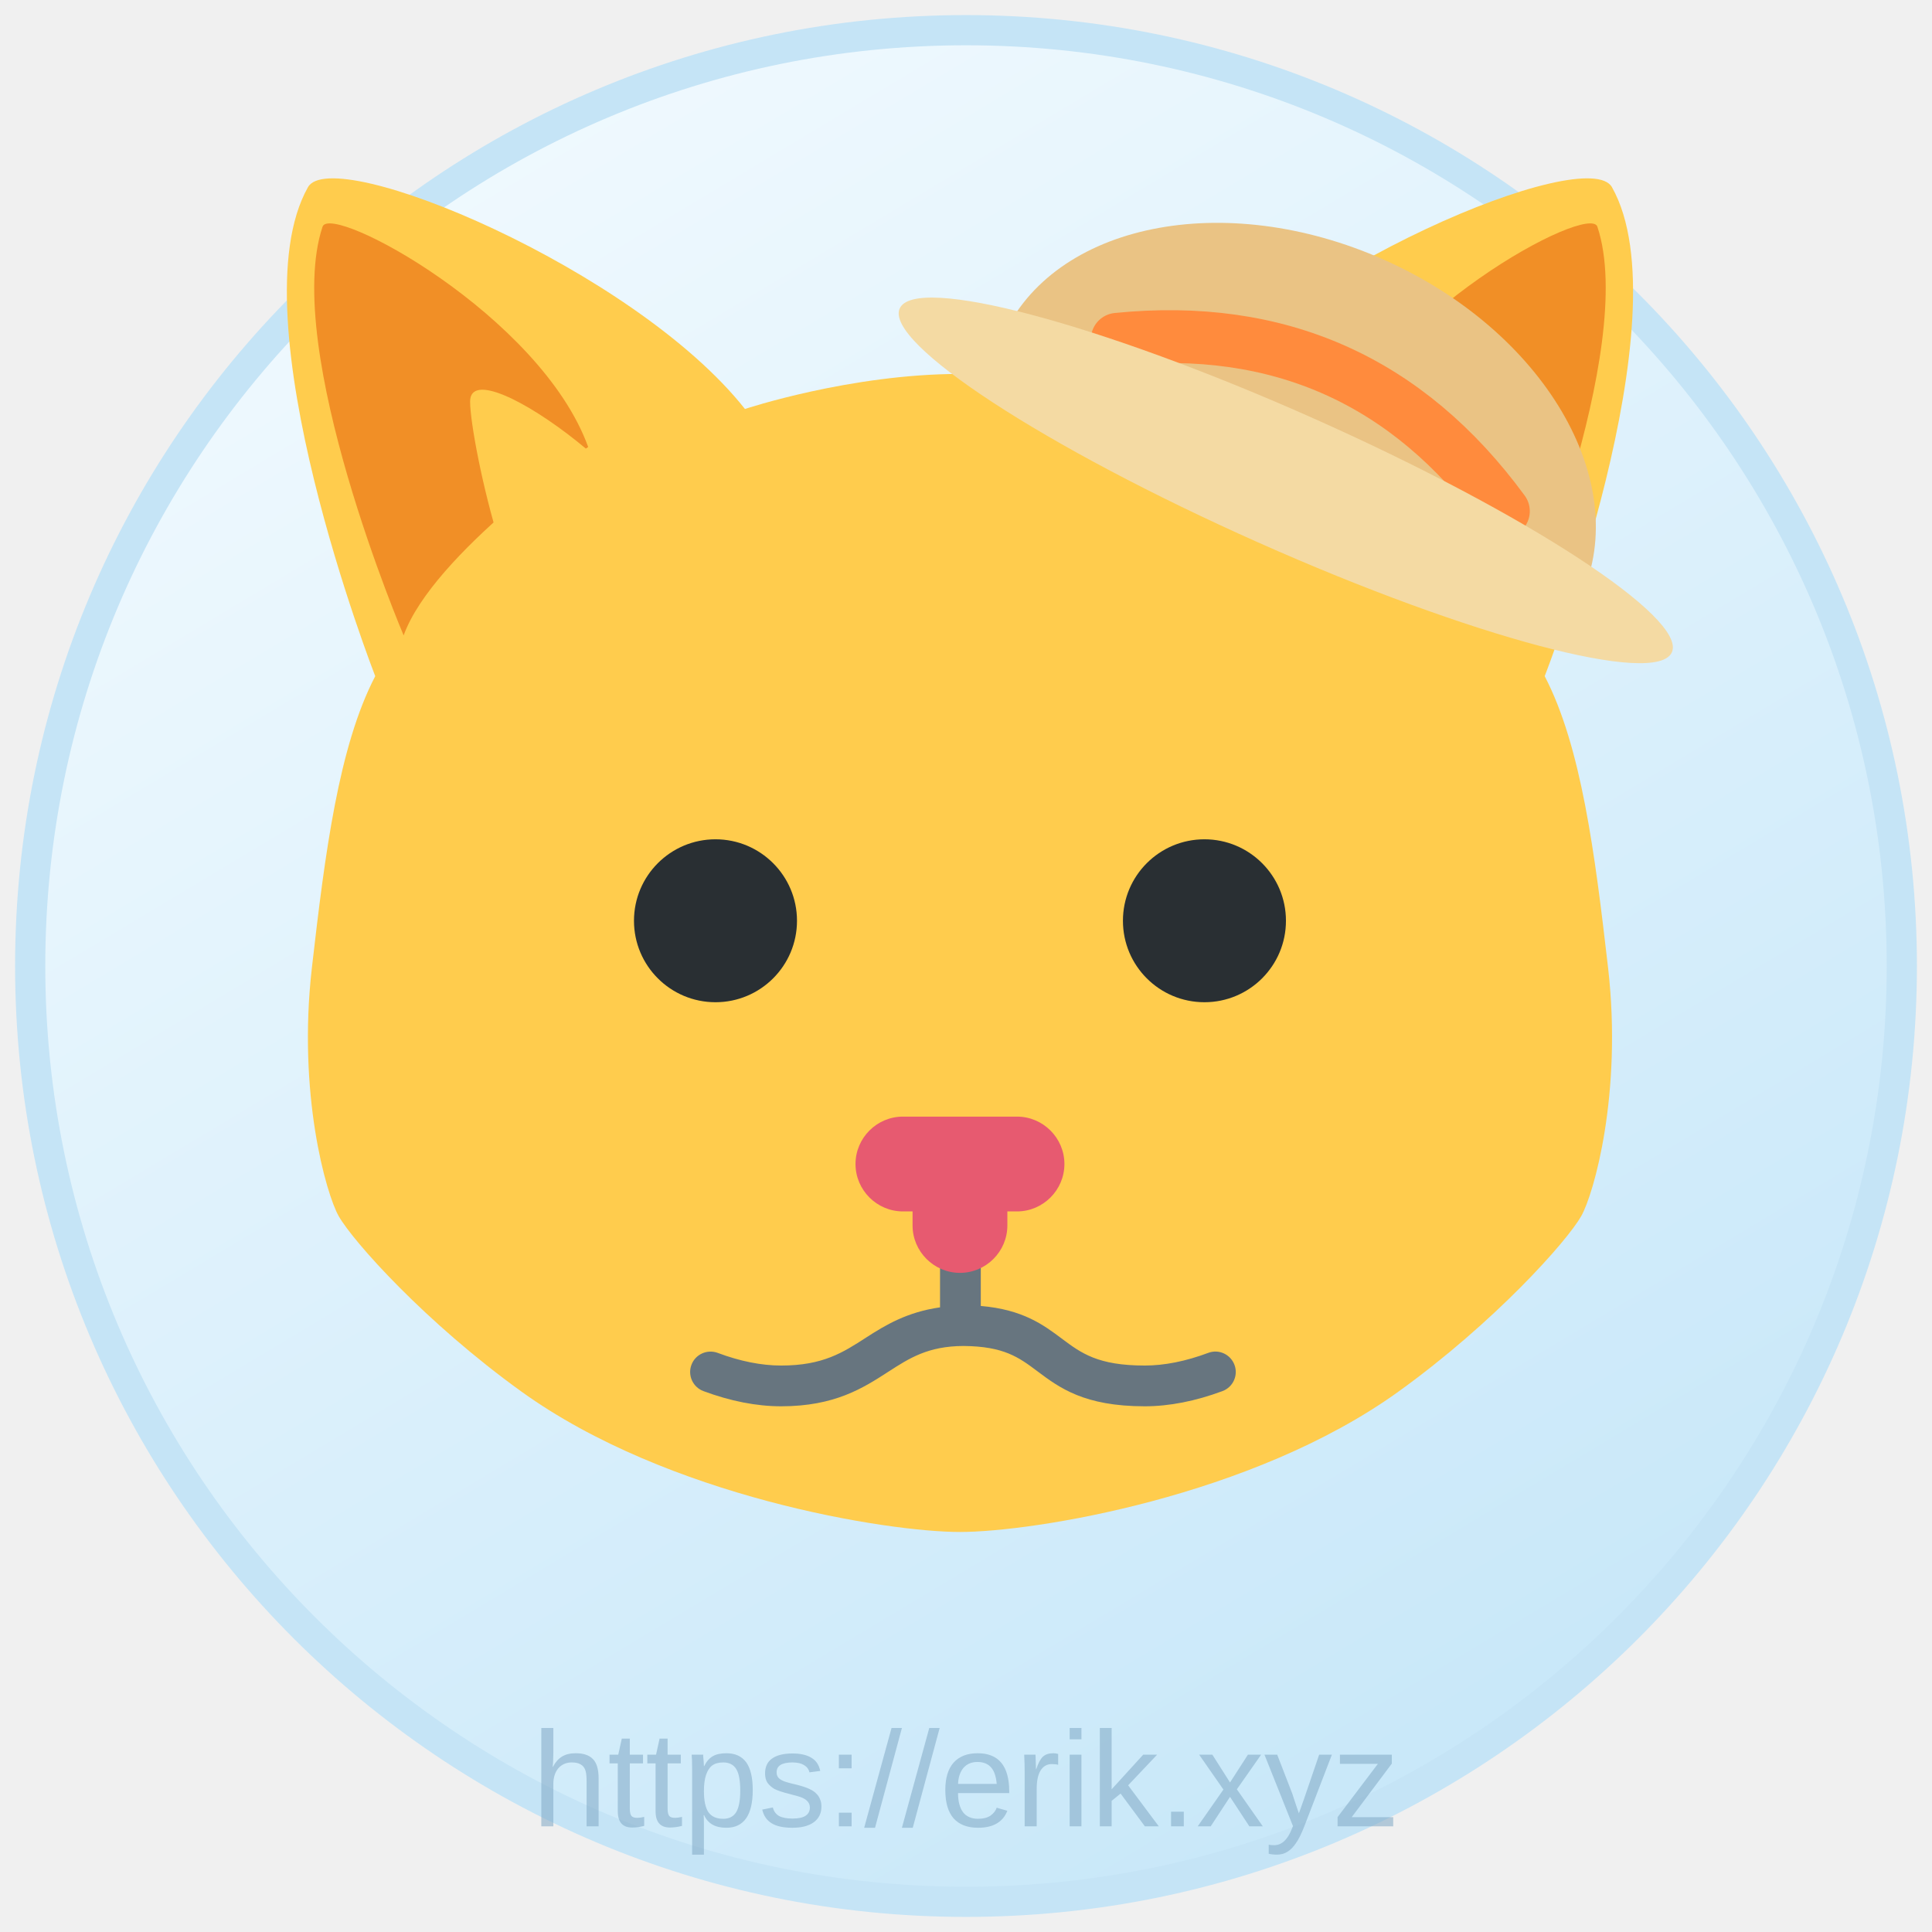
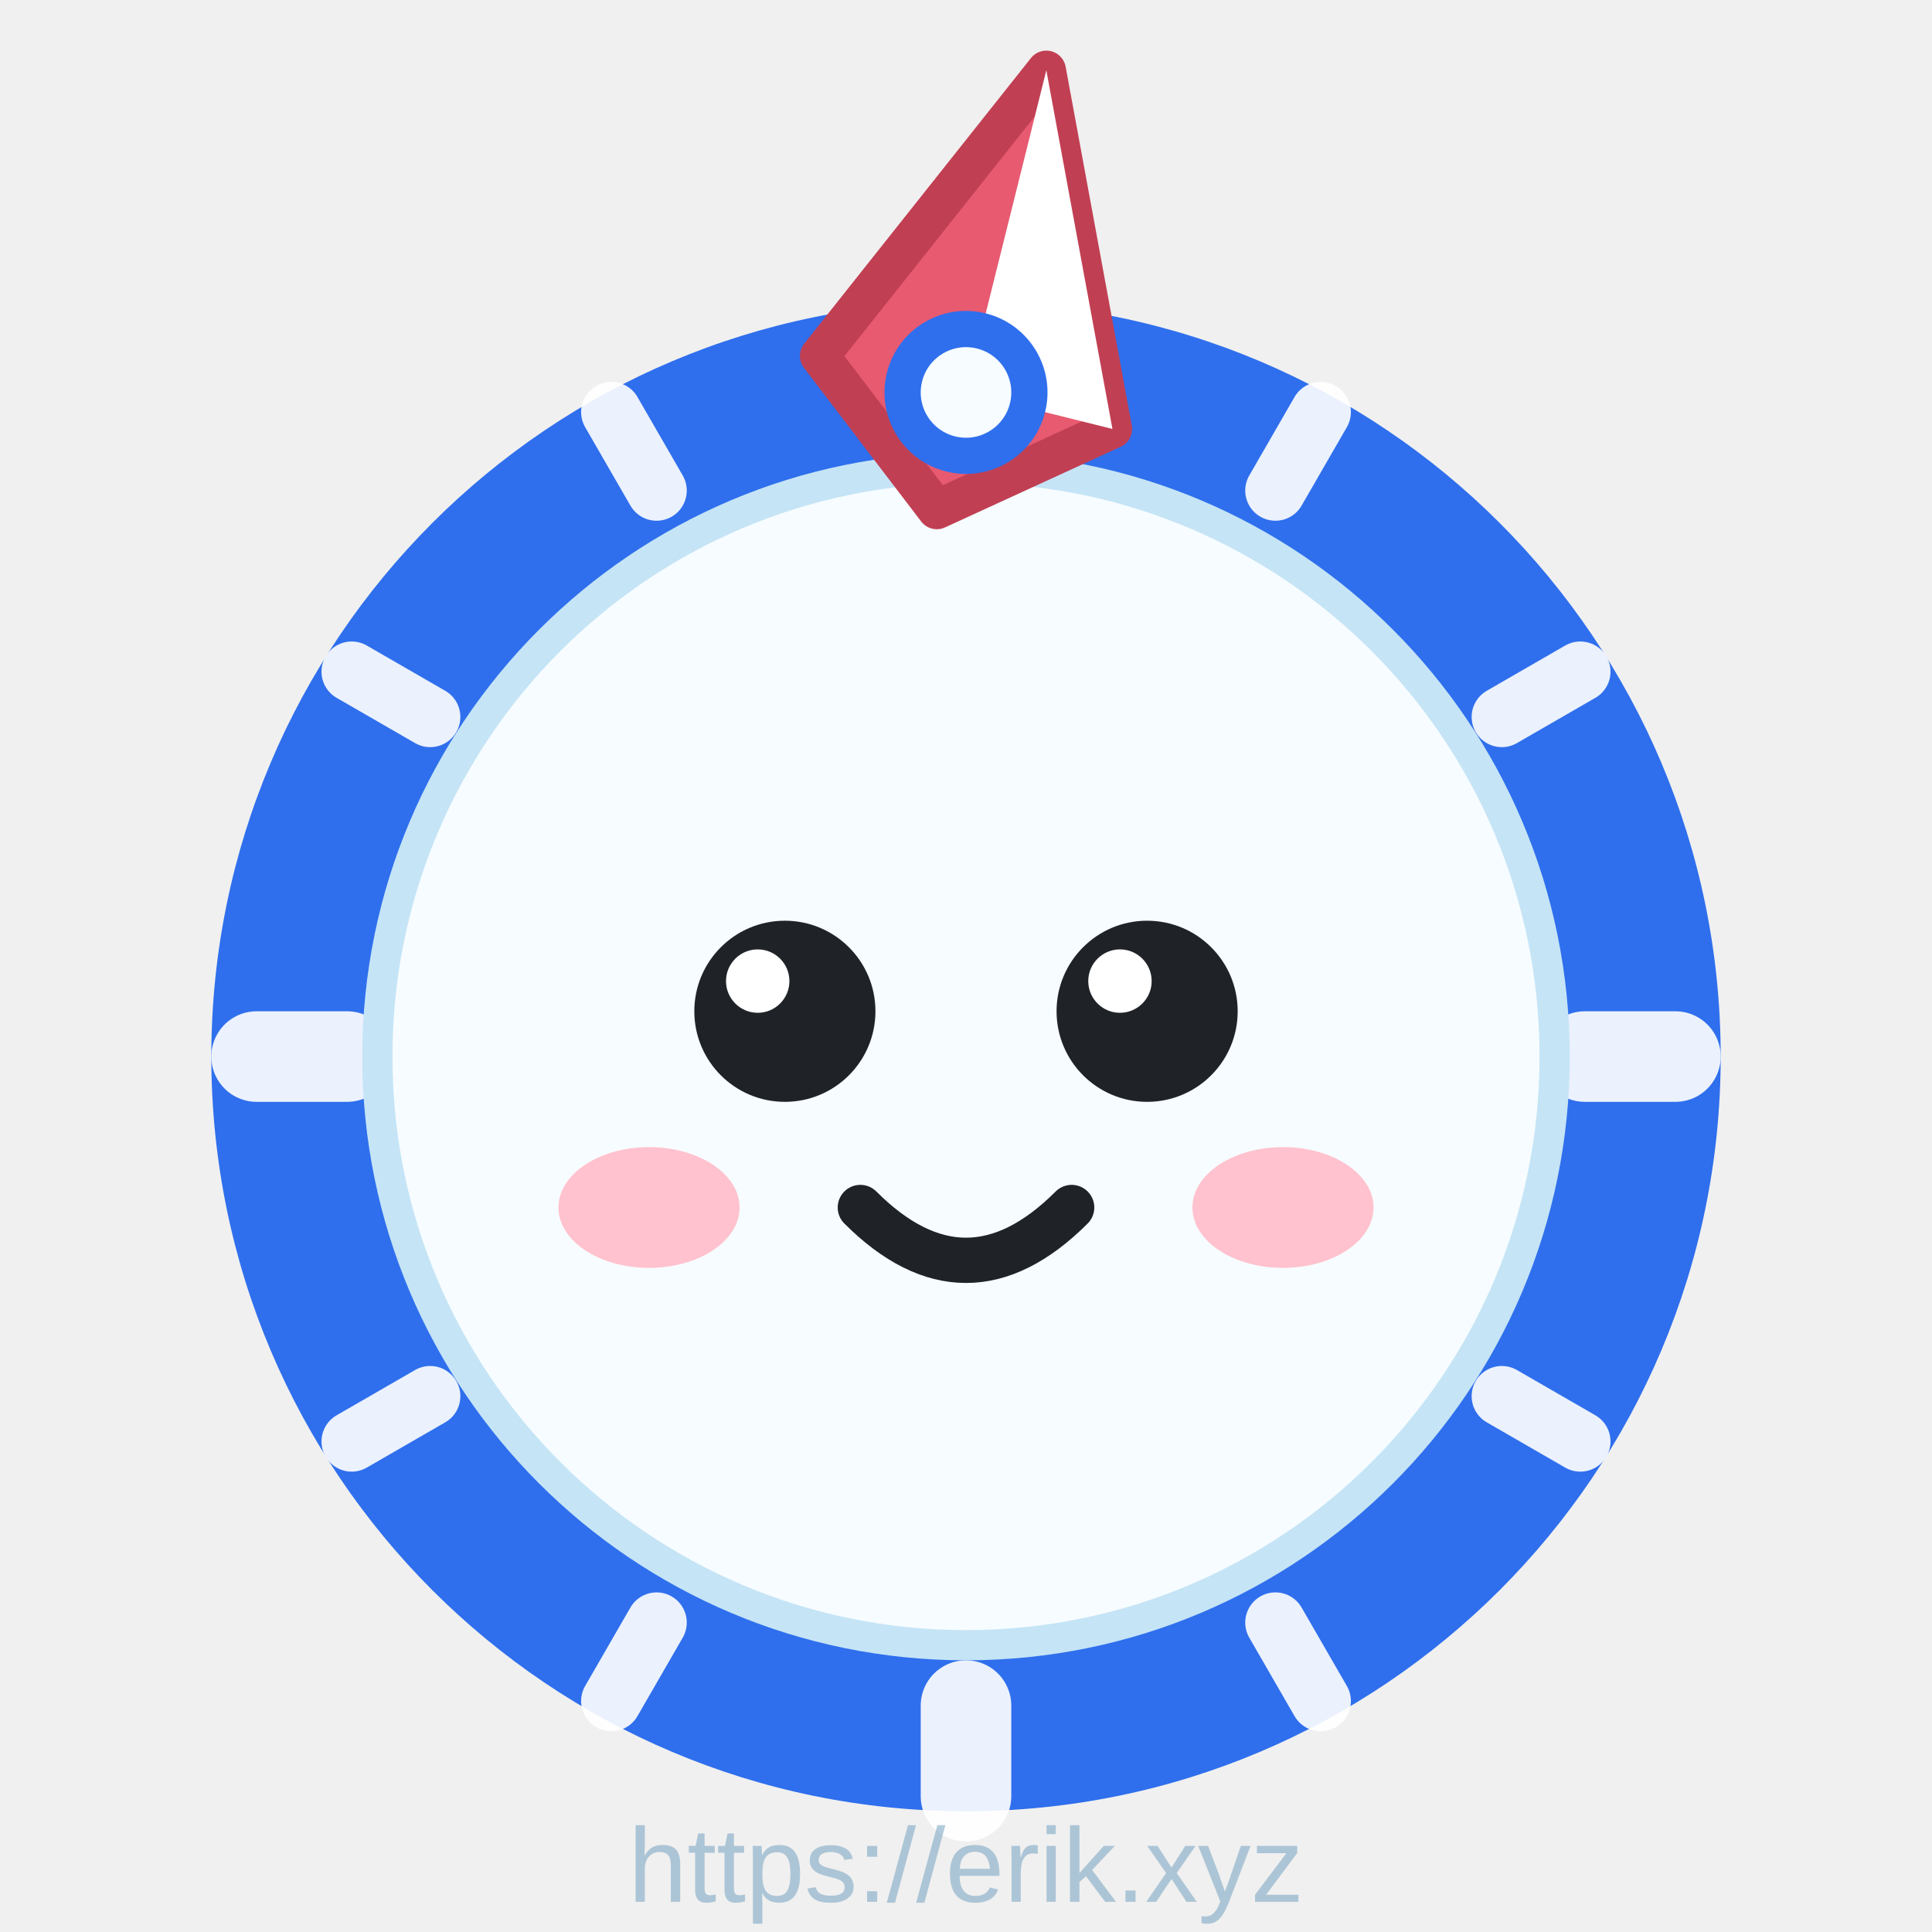
<svg xmlns="http://www.w3.org/2000/svg" viewBox="0 0 128 128" role="img" aria-labelledby="title desc">
-   <defs>
-     <linearGradient id="bgG" x1="0" y1="0" x2="0.6" y2="1">
-       <stop offset="0%" stop-color="#F6FCFF" />
-       <stop offset="100%" stop-color="#C9E8F9" />
-     </linearGradient>
-   </defs>
-   <circle cx="64" cy="64" r="62" fill="url(#bgG)" />
-   <circle cx="64" cy="64" r="62" fill="none" stroke="#C5E4F6" stroke-width="2" />
-   <g transform="translate(15 7) scale(2.7)">
-     <path fill="#FFCC4D" d="M32.348 13.999s3.445-8.812 1.651-11.998c-.604-1.073-8 1.998-10.723 5.442 0 0-2.586-.86-5.276-.86s-5.276.86-5.276.86C10.001 3.999 2.605.928 2.001 2.001.207 5.187 3.652 13.999 3.652 13.999c-.897 1.722-1.233 4.345-1.555 7.16-.354 3.086.35 5.546.658 6.089.35.617 2.123 2.605 4.484 4.306 3.587 2.583 8.967 3.445 10.761 3.445s7.174-.861 10.761-3.445c2.361-1.701 4.134-3.689 4.484-4.306.308-.543 1.012-3.003.659-6.089-.324-2.814-.659-5.438-1.556-7.16z" />
-     <path fill="#F18F26" d="M2.359 2.971c.2-.599 5.348 2.173 6.518 5.404 0 0-3.808 2.624-4.528 4.624 0 0-2.99-7.028-1.99-10.028z" />
-     <path fill="#FFCC4D" d="M5.98 7.261c0-1.414 5.457 2.733 4.457 3.733s-1.255.72-2.255 1.72S5.98 8.261 5.98 7.261z" />
-     <path fill="#F18F26" d="M33.641 2.971c-.2-.599-5.348 2.173-6.518 5.404 0 0 3.808 2.624 4.528 4.624 0 0 2.99-7.028 1.99-10.028z" />
-     <path fill="#FFCC4D" d="M30.02 7.261c0-1.414-5.457 2.733-4.457 3.733s1.255.72 2.255 1.72 2.202-4.453 2.202-5.453z" />
-     <path fill="#292F33" d="M14.001 20.001c0 1.105-.896 1.999-2 1.999s-2-.894-2-1.999c0-1.104.896-1.999 2-1.999s2 .896 2 1.999zm11.998 0c0 1.105-.896 1.999-2 1.999-1.105 0-2-.894-2-1.999 0-1.104.895-1.999 2-1.999s2 .896 2 1.999z" />
-     <path fill="#67757F" d="M24.736 30.898c-.097-.258-.384-.392-.643-.294-.552.206-1.076.311-1.559.311-1.152 0-1.561-.306-2.033-.659-.451-.338-.956-.715-1.99-.803v-2.339c0-.276-.224-.5-.5-.5s-.5.224-.5.5v2.373c-.81.115-1.346.439-1.816.743-.568.367-1.059.685-2.083.685-.482 0-1.006-.104-1.558-.311-.258-.095-.547.035-.643.294-.097.259.035.547.293.644.664.247 1.306.373 1.907.373 1.319 0 2.014-.449 2.627-.845.524-.339.98-.631 1.848-.635.992.008 1.358.278 1.815.621.538.403 1.147.859 2.633.859.601 0 1.244-.126 1.908-.373.259-.097.391-.385.294-.644z" />
-     <path fill="#E75A70" d="M19.4 24.807h-2.8c-.64 0-1.163.523-1.163 1.163 0 .639.523 1.163 1.163 1.163h.237v.345c0 .639.523 1.163 1.163 1.163s1.163-.523 1.163-1.163v-.345h.237c.639 0 1.163-.523 1.163-1.163s-.524-1.163-1.163-1.163z" />
+   <circle cx="64" cy="70" r="50" fill="#2F6FED" />
+   <g stroke="#FFFFFF" stroke-linecap="round" opacity="0.9">
+     <line x1="64.0" y1="27.0" x2="64.0" y2="21.0" stroke-width="6" />
+     <line x1="84.5" y1="32.5" x2="87.5" y2="27.3" stroke-width="4" />
+     <line x1="99.5" y1="47.5" x2="104.7" y2="44.5" stroke-width="4" />
+     <line x1="105.0" y1="70.0" x2="111.0" y2="70.0" stroke-width="6" />
+     <line x1="99.5" y1="92.5" x2="104.7" y2="95.5" stroke-width="4" />
+     <line x1="84.5" y1="107.5" x2="87.5" y2="112.7" stroke-width="4" />
+     <line x1="64.0" y1="113.0" x2="64.0" y2="119.0" stroke-width="6" />
+     <line x1="43.5" y1="107.5" x2="40.5" y2="112.7" stroke-width="4" />
+     <line x1="28.5" y1="92.5" x2="23.3" y2="95.5" stroke-width="4" />
+     <line x1="23.0" y1="70.0" x2="17.0" y2="70.0" stroke-width="6" />
+     <line x1="28.5" y1="47.5" x2="23.3" y2="44.5" stroke-width="4" />
+     <line x1="43.5" y1="32.5" x2="40.5" y2="27.3" stroke-width="4" />
  </g>
-   <g transform="translate(86 30) rotate(24) scale(0.5)">
-     <path d="M-42 2 A42 30 0 0 1 42 2 Z" fill="#EAC384" />
-     <path d="M-28 -4 Q0 -20 28 -4" fill="none" stroke="#FF8B3D" stroke-width="7" stroke-linecap="round" />
-     <ellipse cx="0" cy="4" rx="56" ry="9" fill="#F4DAA3" />
+   <circle cx="64" cy="70" r="39" fill="#F6FCFF" stroke="#C5E4F6" stroke-width="2" />
+   <ellipse cx="43" cy="80" rx="6" ry="4" fill="#FFC2CE" />
+   <ellipse cx="85" cy="80" rx="6" ry="4" fill="#FFC2CE" />
+   <circle cx="52" cy="67" r="6" fill="#1F2328" />
+   <circle cx="76" cy="67" r="6" fill="#1F2328" />
+   <circle cx="50.2" cy="65" r="2.1" fill="#FFFFFF" />
+   <circle cx="74.2" cy="65" r="2.1" fill="#FFFFFF" />
+   <path d="M57 80 Q64 87 71 80" fill="none" stroke="#1F2328" stroke-width="3" stroke-linecap="round" />
+   <g transform="translate(64 26) rotate(14)">
+     <path d="M0 -22 L10 0 L0 8 L-10 0 Z" fill="#E75A70" stroke="#C13F53" stroke-width="2.6" stroke-linejoin="round" />
+     <path d="M0 -22 L10 0 L0 0 Z" fill="#FFFFFF" />
+     <circle cx="0" cy="0" r="4.2" fill="#F6FCFF" stroke="#2F6FED" stroke-width="2.4" />
  </g>
-   <text x="64" y="121" font-family="Arial, sans-serif" font-size="9" text-anchor="middle" fill="#7FA8C4" opacity="0.55">https://erik.xyz</text>
+   <text x="64" y="126" font-family="Arial, sans-serif" font-size="7" text-anchor="middle" fill="#7FA8C4" opacity="0.6">https://erik.xyz</text>
</svg>
